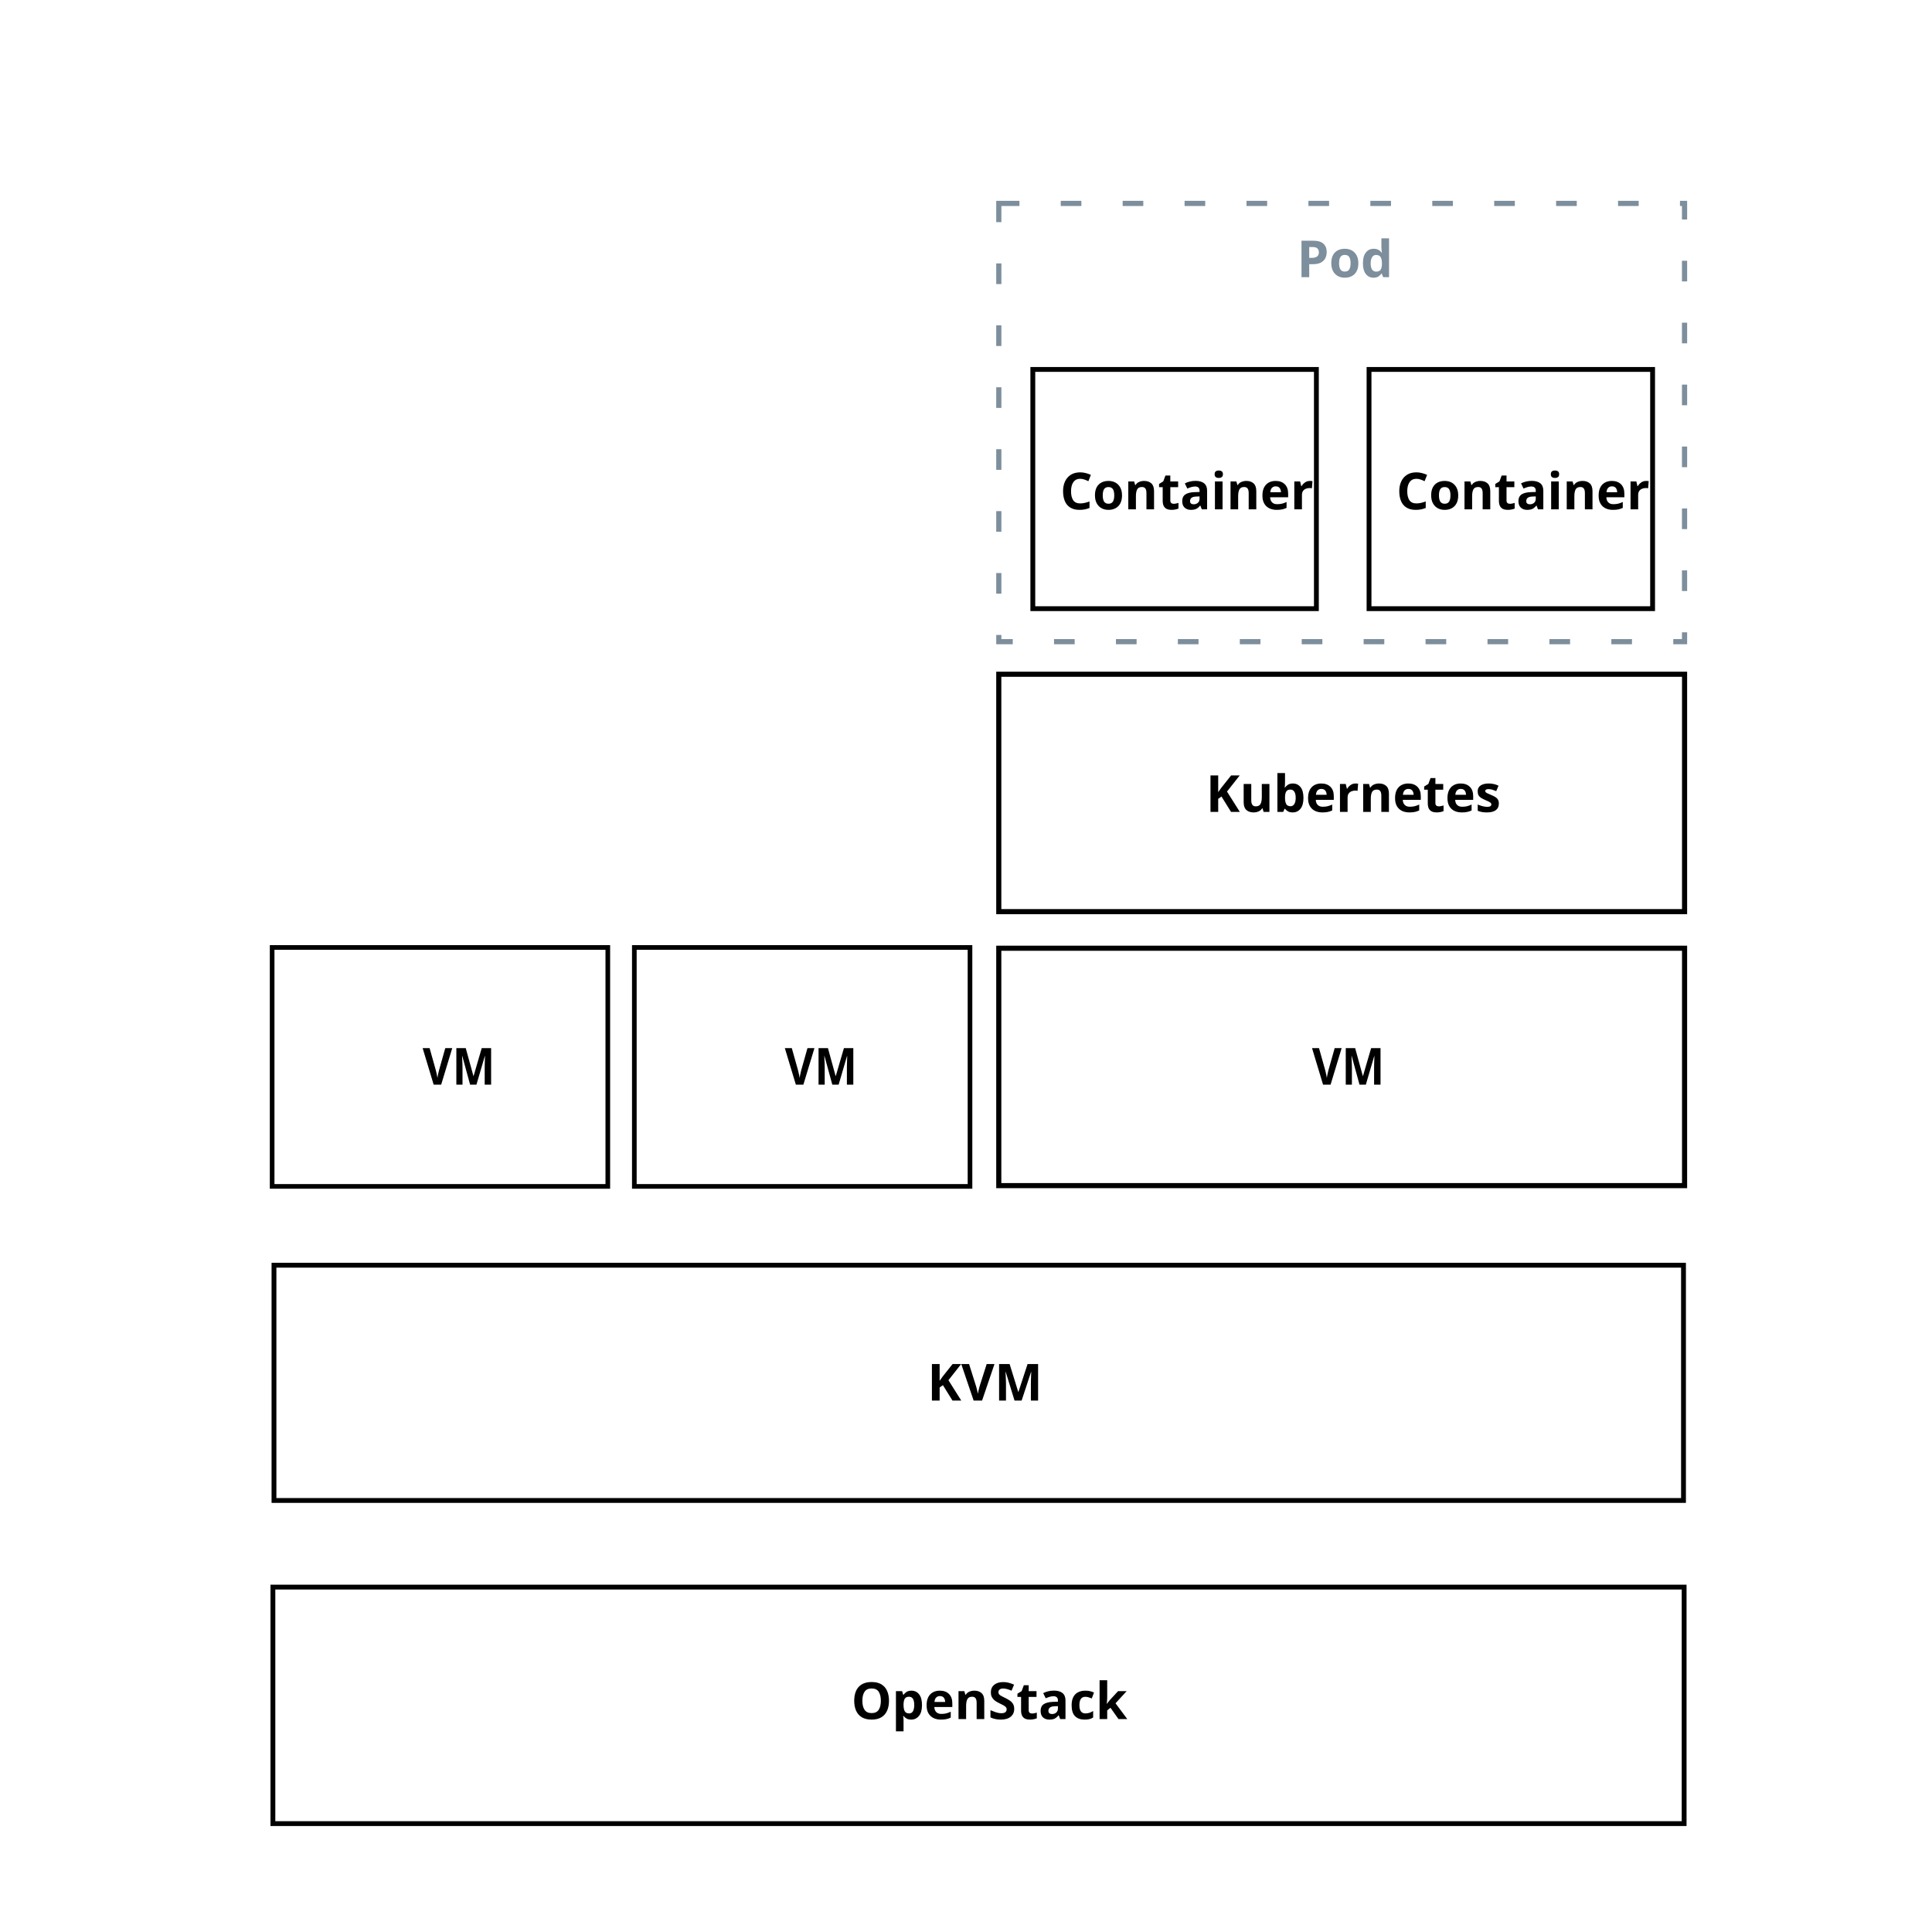
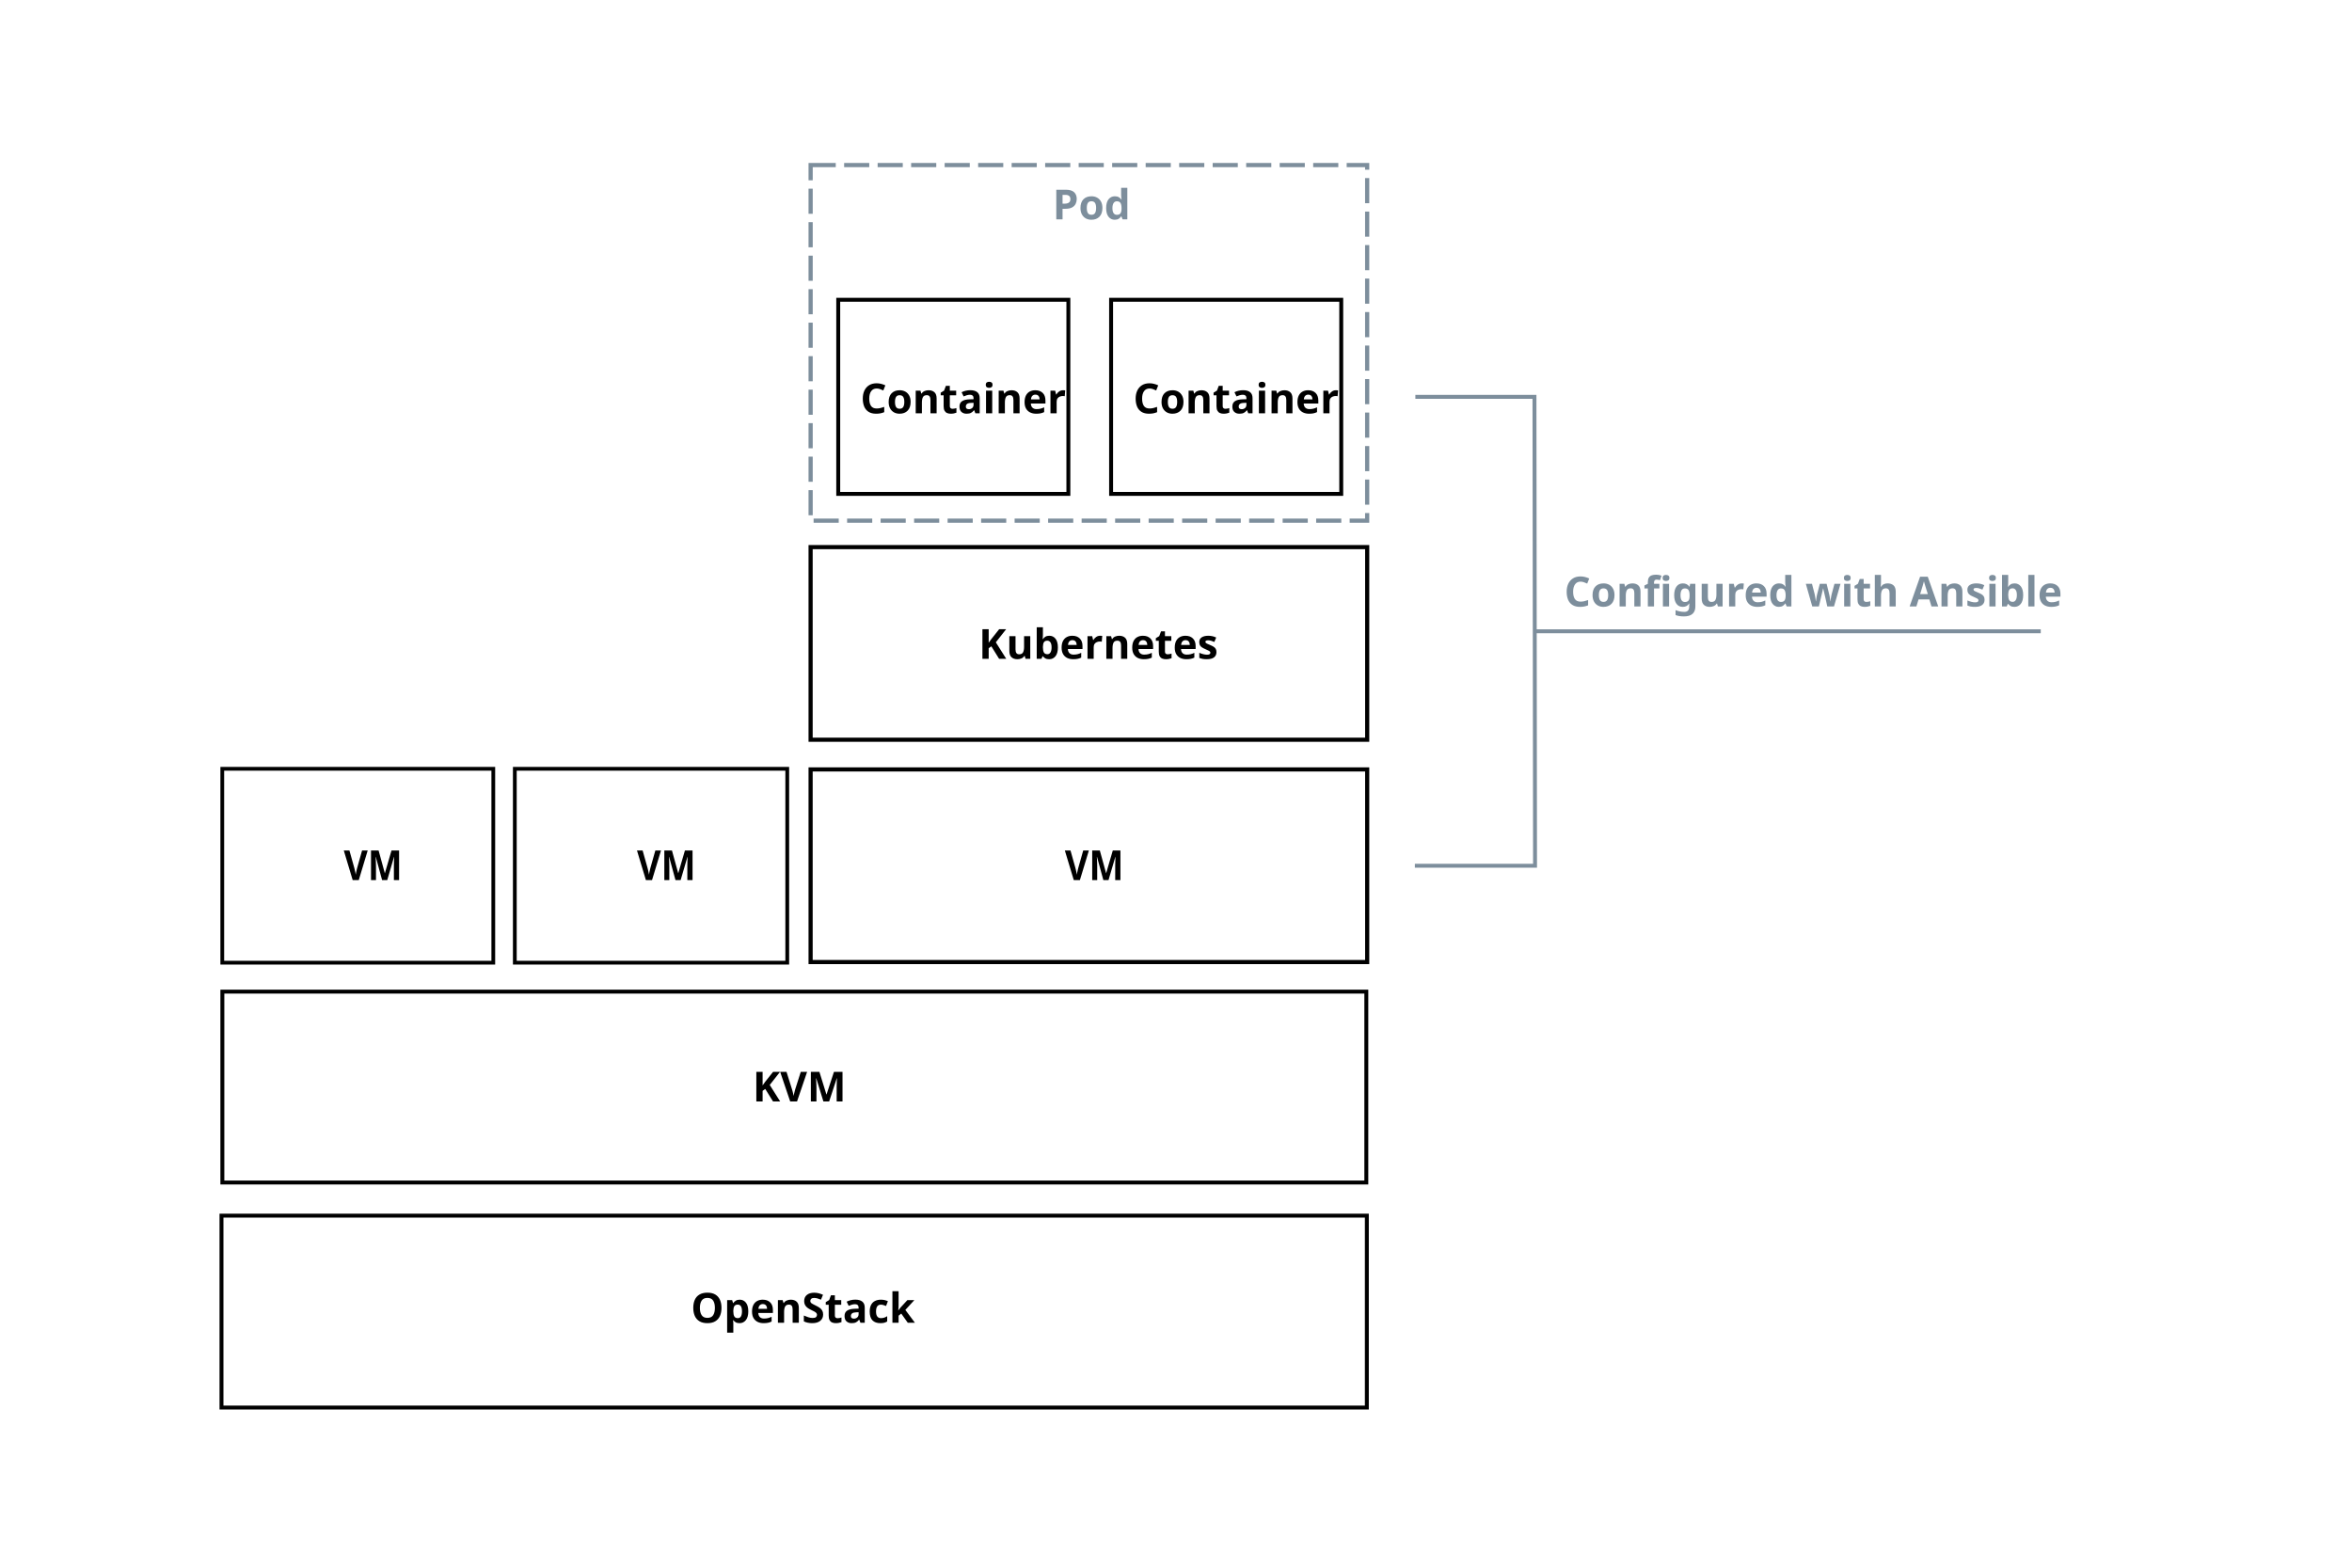
- <svg xmlns="http://www.w3.org/2000/svg" width="400mm" height="400mm" viewBox="0 0 400 400" version="1.1" id="svg10967" xml:space="preserve">
+ <svg xmlns="http://www.w3.org/2000/svg" width="600mm" height="400mm" viewBox="0 0 600 400" version="1.1" id="svg10967" xml:space="preserve">
  <defs id="defs10964">
    <rect x="477.995" y="335.919" width="299.045" height="130.12" id="rect12809" />
  </defs>
  <g id="layer1">
    <g id="g11953" transform="matrix(0.2410555,0,0,0.2410555,206.3981,98.50072)">
-       <rect style="fill:none;stroke:#000000;stroke-width:4.148;stroke-dasharray:none;stroke-opacity:1" id="rect12069" width="1212.089" height="203.135" x="-621.835" y="954.515" />
+       <rect style="fill:none;stroke:#000000;stroke-width:4.148;stroke-dasharray:none;stroke-opacity:1" id="rect12069" width="1212.089" height="203.135" x="-621.835" y="878.115" />
      <text xml:space="preserve" style="font-style:normal;font-variant:normal;font-weight:bold;font-stretch:normal;font-size:43.904px;font-family:'Fira Sans';-inkscape-font-specification:'Fira Sans, Bold';font-variant-ligatures:normal;font-variant-caps:normal;font-variant-numeric:normal;font-variant-east-asian:normal;fill:none;stroke:#000000;stroke-width:4.148;stroke-dasharray:none;stroke-opacity:1" x="-167.068" y="596.77" id="text12641">
        <tspan id="tspan12643" x="-167.068" y="596.77" />
      </text>
-       <text xml:space="preserve" transform="matrix(1.097603,0,0,1.097603,-649.7373,659.4697)" id="text12807" style="font-style:normal;font-variant:normal;font-weight:bold;font-stretch:normal;font-size:40px;font-family:'Fira Sans';-inkscape-font-specification:'Fira Sans, Bold';font-variant-ligatures:normal;font-variant-caps:normal;font-variant-numeric:normal;font-variant-east-asian:normal;white-space:pre;shape-inside:url(#rect12809);fill:#000000;fill-opacity:1;stroke:none;stroke-width:3.78;stroke-dasharray:none;stroke-opacity:1">
-         <tspan x="477.994" y="372.085" id="tspan27431">OpenStack</tspan>
+       <text xml:space="preserve" transform="matrix(1.097603,0,0,1.097603,-649.7373,583.0695)" id="text12807" style="font-style:normal;font-variant:normal;font-weight:bold;font-stretch:normal;font-size:40px;font-family:'Fira Sans';-inkscape-font-specification:'Fira Sans, Bold';font-variant-ligatures:normal;font-variant-caps:normal;font-variant-numeric:normal;font-variant-east-asian:normal;white-space:pre;shape-inside:url(#rect12809);display:inline;fill:#000000;fill-opacity:1;stroke:none;stroke-width:3.78;stroke-dasharray:none;stroke-opacity:1">
+         <tspan x="477.994" y="372.085" id="tspan4282">OpenStack</tspan>
      </text>
-       <rect style="fill:none;stroke:#000000;stroke-width:4.148;stroke-dasharray:none;stroke-opacity:1" id="rect12069-2-2-1" width="1210.617" height="202.048" x="-620.906" y="678.061" />
-       <text xml:space="preserve" style="font-style:normal;font-variant:normal;font-weight:bold;font-stretch:normal;font-size:43.904px;font-family:'Fira Sans';-inkscape-font-specification:'Fira Sans, Bold';font-variant-ligatures:normal;font-variant-caps:normal;font-variant-numeric:normal;font-variant-east-asian:normal;fill:#000000;fill-opacity:1;stroke:none;stroke-width:4.148;stroke-dasharray:none;stroke-opacity:1" x="-59.765" y="794.297" id="text12867">
-         <tspan id="tspan12865" style="stroke-width:4.148" x="-59.765" y="794.297">KVM</tspan>
+       <rect style="fill:none;stroke:#000000;stroke-width:4.148;stroke-dasharray:none;stroke-opacity:1" id="rect12069-2-2-1" width="1210.617" height="202.048" x="-620.906" y="641" />
+       <text xml:space="preserve" style="font-style:normal;font-variant:normal;font-weight:bold;font-stretch:normal;font-size:43.904px;font-family:'Fira Sans';-inkscape-font-specification:'Fira Sans, Bold';font-variant-ligatures:normal;font-variant-caps:normal;font-variant-numeric:normal;font-variant-east-asian:normal;fill:#000000;fill-opacity:1;stroke:none;stroke-width:4.148;stroke-dasharray:none;stroke-opacity:1" x="-59.765" y="757.237" id="text12867">
+         <tspan id="tspan12865" style="stroke-width:4.148" x="-59.765" y="757.237">KVM</tspan>
      </text>
      <rect style="fill:none;stroke:#000000;stroke-width:4.386;stroke-dasharray:none;stroke-opacity:1" id="rect12069-2-2-9" width="589.016" height="203.889" x="1.615" y="405.8" />
-       <rect style="fill:none;fill-opacity:1;stroke:#7d8e9c;stroke-width:4.432;stroke-dasharray:17.728, 35.457;stroke-dashoffset:0;stroke-opacity:1" id="rect24102" width="588.97" height="376.399" x="1.638" y="-233.906" />
+       <rect style="fill:none;fill-opacity:1;stroke:#7d8e9c;stroke-width:4.432;stroke-dasharray:26.592,8.864;stroke-dashoffset:0;stroke-opacity:1" id="rect24102" width="588.97" height="376.399" x="1.638" y="-233.906" />
      <rect style="fill:none;stroke:#000000;stroke-width:4.386;stroke-dasharray:none;stroke-opacity:1" id="rect12069-2-2-9-9" width="589.017" height="203.889" x="1.615" y="170.481" />
-       <g id="g24885">
+       <g id="g24885" transform="matrix(0.9948243,0,0,1.00005,-1.724585,-0.02527369)">
        <rect style="fill:none;stroke:#000000;stroke-width:3.98;stroke-dasharray:none;stroke-opacity:1" id="rect12069-2-2" width="288.3" height="205.221" x="-622.492" y="405.134" />
        <text xml:space="preserve" style="font-style:normal;font-variant:normal;font-weight:bold;font-stretch:normal;font-size:41.472px;font-family:'Fira Sans';-inkscape-font-specification:'Fira Sans, Bold';font-variant-ligatures:normal;font-variant-caps:normal;font-variant-numeric:normal;font-variant-east-asian:normal;fill:#000000;fill-opacity:1;stroke:none;stroke-width:3.919;stroke-dasharray:none;stroke-opacity:1" x="-522.734" y="493.454" id="text12921" transform="scale(0.9435522,1.059825)">
          <tspan id="tspan12919" style="stroke-width:3.919" x="-522.734" y="493.454">VM</tspan>
        </text>
      </g>
      <g id="g24885-3" transform="translate(311.0861,1.3744969e-5)">
        <rect style="fill:none;stroke:#000000;stroke-width:3.98;stroke-dasharray:none;stroke-opacity:1" id="rect12069-2-2-6" width="288.3" height="205.221" x="-622.492" y="405.134" />
        <text xml:space="preserve" style="font-style:normal;font-variant:normal;font-weight:bold;font-stretch:normal;font-size:41.472px;font-family:'Fira Sans';-inkscape-font-specification:'Fira Sans, Bold';font-variant-ligatures:normal;font-variant-caps:normal;font-variant-numeric:normal;font-variant-east-asian:normal;fill:#000000;fill-opacity:1;stroke:none;stroke-width:3.919;stroke-dasharray:none;stroke-opacity:1" x="-522.734" y="493.454" id="text12921-5" transform="scale(0.9435522,1.059825)">
          <tspan id="tspan12919-6" style="stroke-width:3.919" x="-522.734" y="493.454">VM</tspan>
        </text>
      </g>
      <text xml:space="preserve" style="font-style:normal;font-variant:normal;font-weight:bold;font-stretch:normal;font-size:41.472px;font-family:'Fira Sans';-inkscape-font-specification:'Fira Sans, Bold';font-variant-ligatures:normal;font-variant-caps:normal;font-variant-numeric:normal;font-variant-east-asian:normal;fill:#000000;fill-opacity:1;stroke:none;stroke-width:3.919;stroke-dasharray:none;stroke-opacity:1" x="286.861" y="493.454" id="text12921-1" transform="scale(0.9435522,1.059825)">
        <tspan id="tspan12919-7" style="stroke-width:3.919" x="286.861" y="493.454">VM</tspan>
      </text>
      <path style="fill:#000000;fill-opacity:1;stroke:none;stroke-width:4.148;stroke-dasharray:none;stroke-opacity:1" d="m -263.092,952.441 c 0,-34.006 0,-34.006 0,-34.006" id="path12982" />
      <text xml:space="preserve" style="font-style:normal;font-variant:normal;font-weight:bold;font-stretch:normal;font-size:43.904px;font-family:'Fira Sans';-inkscape-font-specification:'Fira Sans, Bold';font-variant-ligatures:normal;font-variant-caps:normal;font-variant-numeric:normal;font-variant-east-asian:normal;fill:#000000;fill-opacity:1;stroke:#000000;stroke-width:0;stroke-dasharray:none;stroke-opacity:1" x="179.492" y="288.714" id="text21122">
        <tspan id="tspan21120" style="stroke-width:0;stroke-dasharray:none" x="179.492" y="288.714">Kubernetes</tspan>
      </text>
      <g id="g24959" transform="translate(-4.539526)">
        <rect style="fill:none;stroke:#000000;stroke-width:4.148;stroke-dasharray:none;stroke-opacity:1" id="rect12069-2-2-9-7-6" width="243.548" height="205.469" x="324.161" y="-91.315" />
        <text xml:space="preserve" style="font-style:normal;font-variant:normal;font-weight:bold;font-stretch:normal;font-size:43.904px;font-family:'Fira Sans';-inkscape-font-specification:'Fira Sans, Bold';font-variant-ligatures:normal;font-variant-caps:normal;font-variant-numeric:normal;font-variant-east-asian:normal;fill:#000000;fill-opacity:1;stroke:#000000;stroke-width:0;stroke-dasharray:none;stroke-opacity:1" x="347.59" y="28.85" id="text23374">
          <tspan id="tspan23372" style="stroke-width:0" x="347.59" y="28.85">Container</tspan>
        </text>
      </g>
      <g id="g24964" transform="translate(6.313593)">
        <rect style="fill:none;stroke:#000000;stroke-width:4.148;stroke-dasharray:none;stroke-opacity:1" id="rect12069-2-2-9-7-6-3" width="243.548" height="205.469" x="24.538" y="-91.315" />
        <text xml:space="preserve" style="font-style:normal;font-variant:normal;font-weight:bold;font-stretch:normal;font-size:43.904px;font-family:'Fira Sans';-inkscape-font-specification:'Fira Sans, Bold';font-variant-ligatures:normal;font-variant-caps:normal;font-variant-numeric:normal;font-variant-east-asian:normal;fill:#000000;fill-opacity:1;stroke:#000000;stroke-width:0;stroke-dasharray:none;stroke-opacity:1" x="47.967" y="28.85" id="text23374-9">
          <tspan id="tspan23372-4" style="stroke-width:0" x="47.967" y="28.85">Container</tspan>
        </text>
      </g>
-       <text xml:space="preserve" style="font-style:normal;font-variant:normal;font-weight:bold;font-stretch:normal;font-size:43.904px;font-family:'Fira Sans';-inkscape-font-specification:'Fira Sans, Bold';font-variant-ligatures:normal;font-variant-caps:normal;font-variant-numeric:normal;font-variant-east-asian:normal;fill:none;fill-opacity:1;stroke:#7d8e9c;stroke-width:4.148;stroke-dasharray:none;stroke-dashoffset:0;stroke-opacity:1" x="257.663" y="-170.544" id="text25020">
-         <tspan id="tspan25018" style="fill:#7d8e9c;fill-opacity:1;stroke:none;stroke-width:4.148;stroke-dasharray:none" x="257.663" y="-170.544">Pod</tspan>
+       <text xml:space="preserve" style="font-weight:bold;font-size:43.904px;font-family:'Fira Sans';-inkscape-font-specification:'Fira Sans, Bold';fill:#7d8e9c;fill-opacity:1;stroke:none;stroke-width:4.148;stroke-dasharray:none;stroke-opacity:1" x="257.663" y="-176.456" id="text16869">
+         <tspan id="tspan16867" style="fill:#7d8e9c;fill-opacity:1;stroke:none;stroke-width:4.148" x="257.663" y="-176.456">Pod</tspan>
      </text>
+       <path style="fill:none;fill-opacity:1;stroke:#7d8e9c;stroke-width:4.148;stroke-dasharray:none;stroke-dashoffset:0;stroke-opacity:1" d="m 641.606,11.42 h 126.05 l 0.61,496.325 H 641.077" id="path1794" />
+       <text xml:space="preserve" style="font-weight:bold;font-size:43.904px;font-family:'Fira Sans';-inkscape-font-specification:'Fira Sans, Bold';fill:#7d8e9c;fill-opacity:1;stroke:none;stroke-width:4.148;stroke-opacity:1" x="799.179" y="233.294" id="text1852">
+         <tspan id="tspan1850" style="fill:#7d8e9c;fill-opacity:1;stroke:none;stroke-width:4.148" x="799.179" y="233.294">Configured with Ansible</tspan>
+       </text>
+       <path style="fill:none;fill-opacity:1;stroke:#7d8e9c;stroke-width:4.148;stroke-dasharray:none;stroke-dashoffset:0;stroke-opacity:1" d="m 767.96,259.582 h 535.496" id="path4236" />
    </g>
  </g>
</svg>
